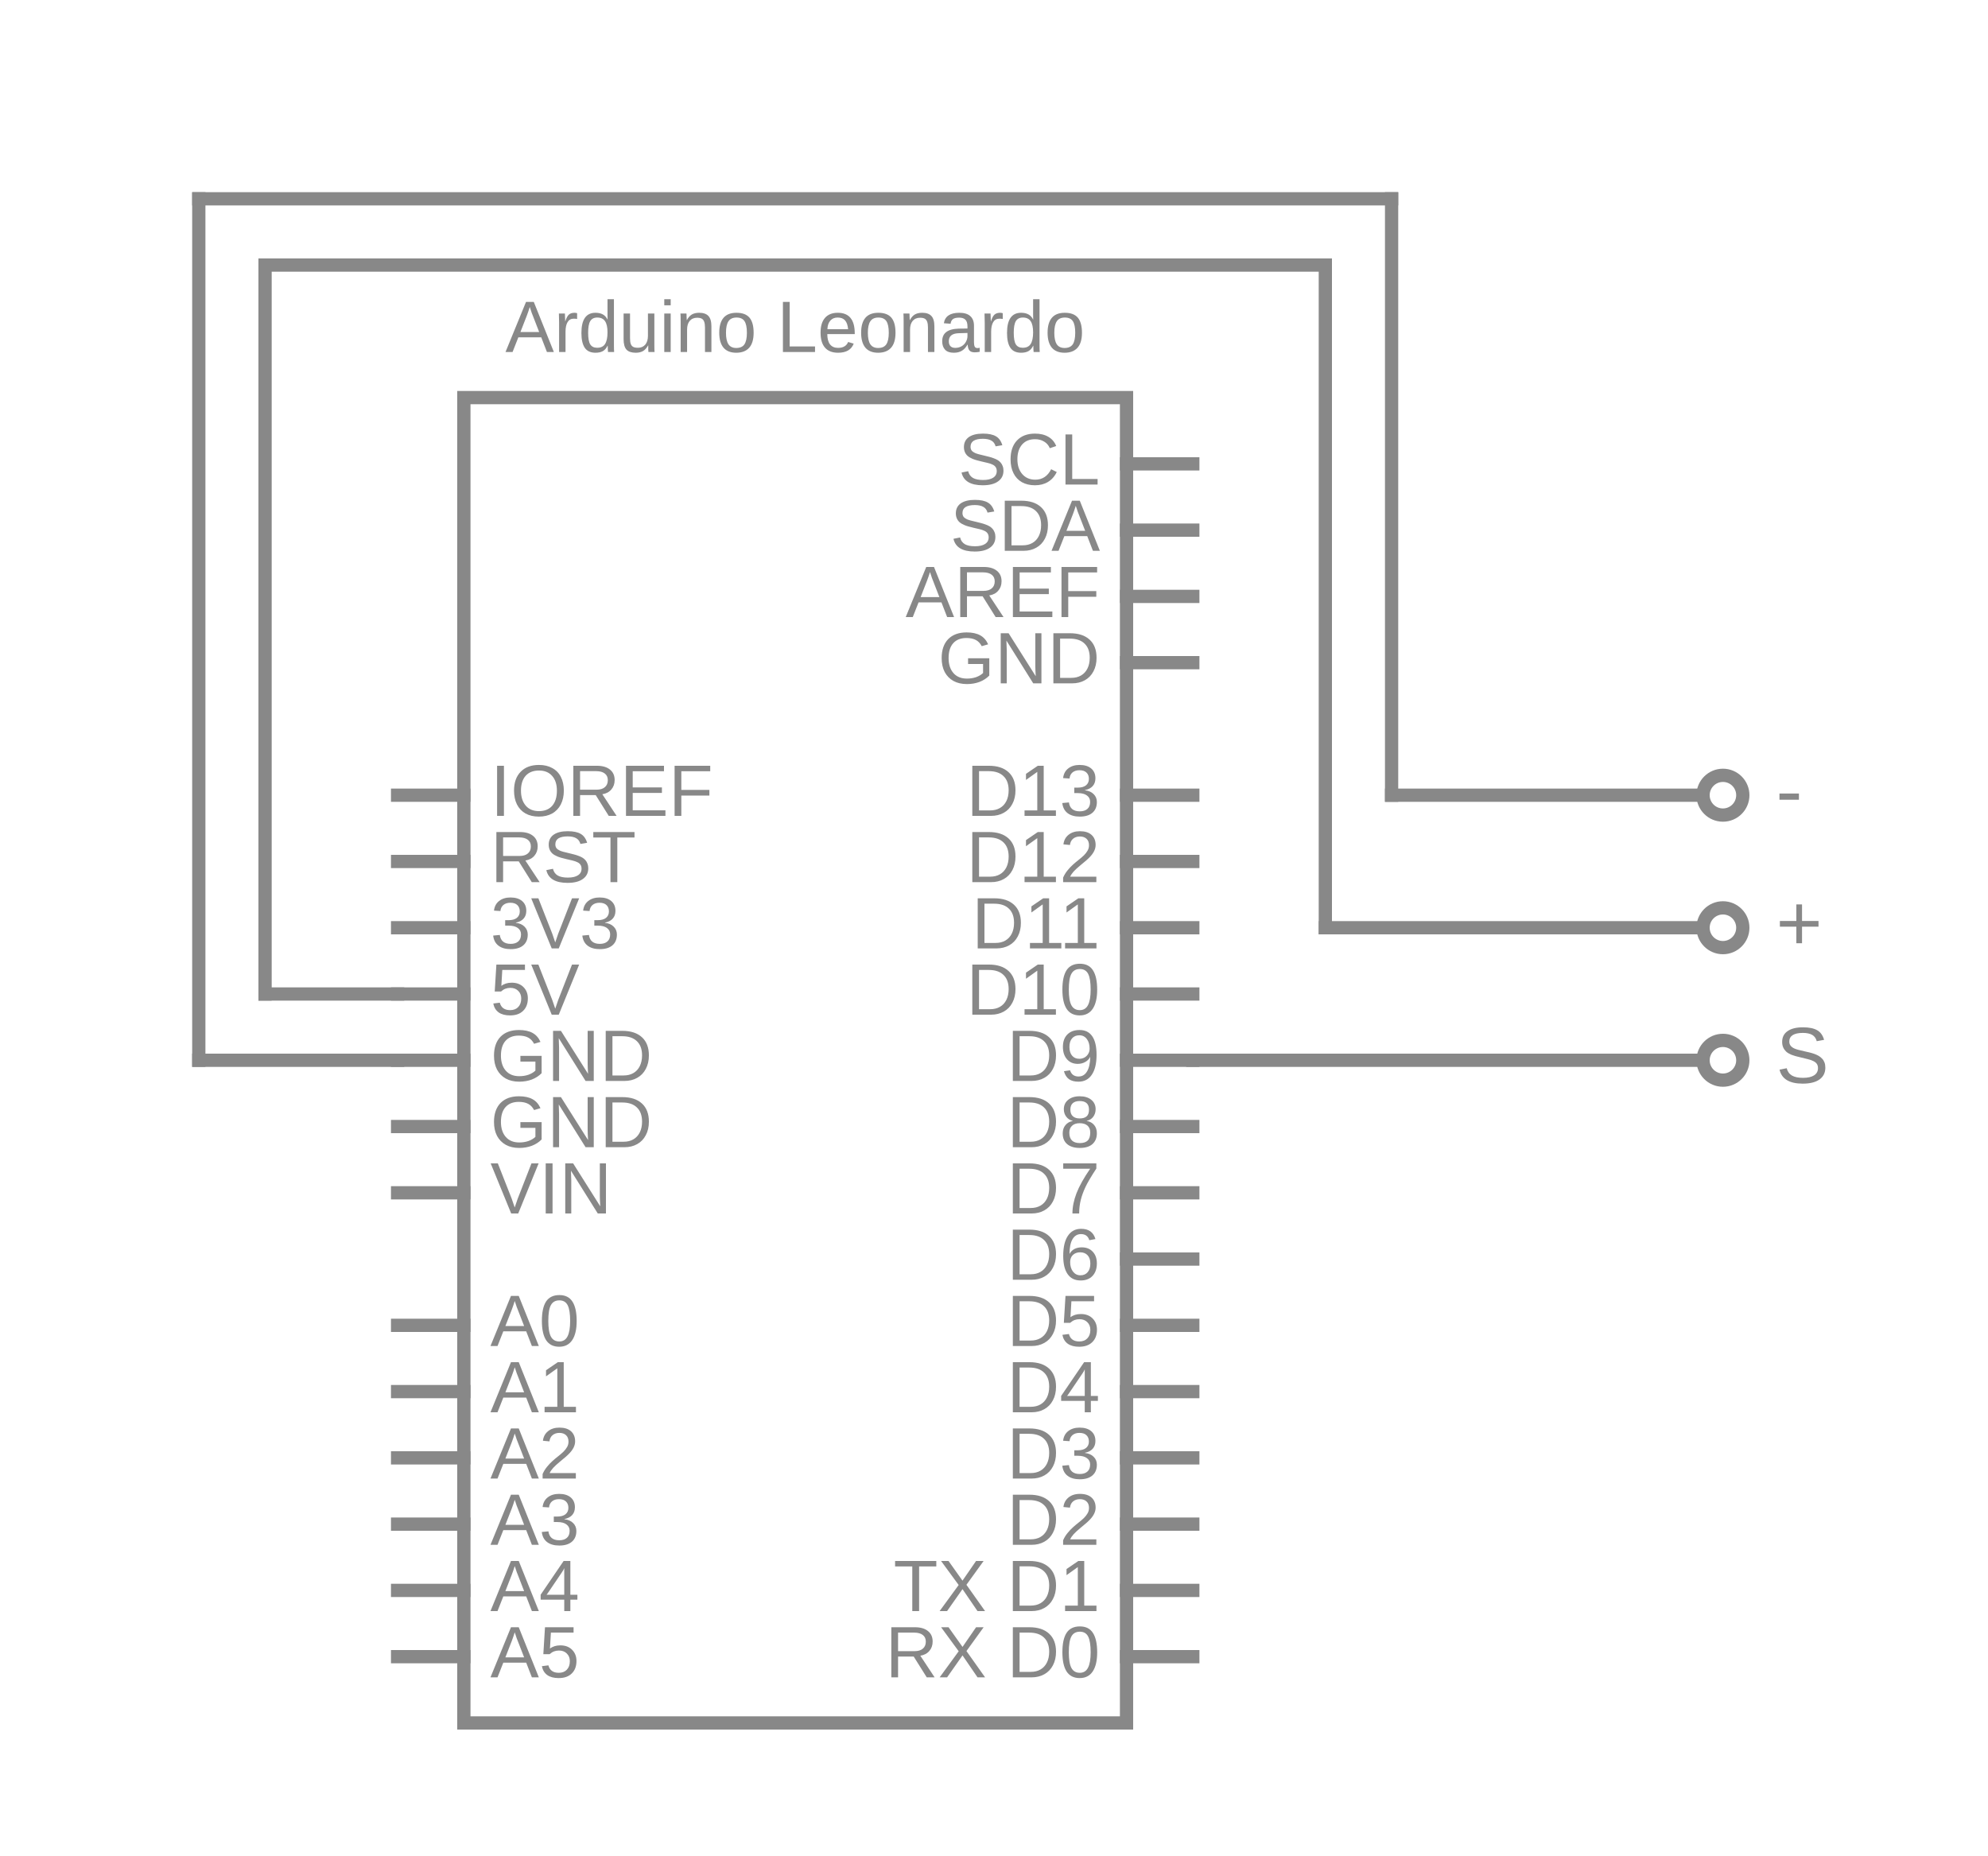
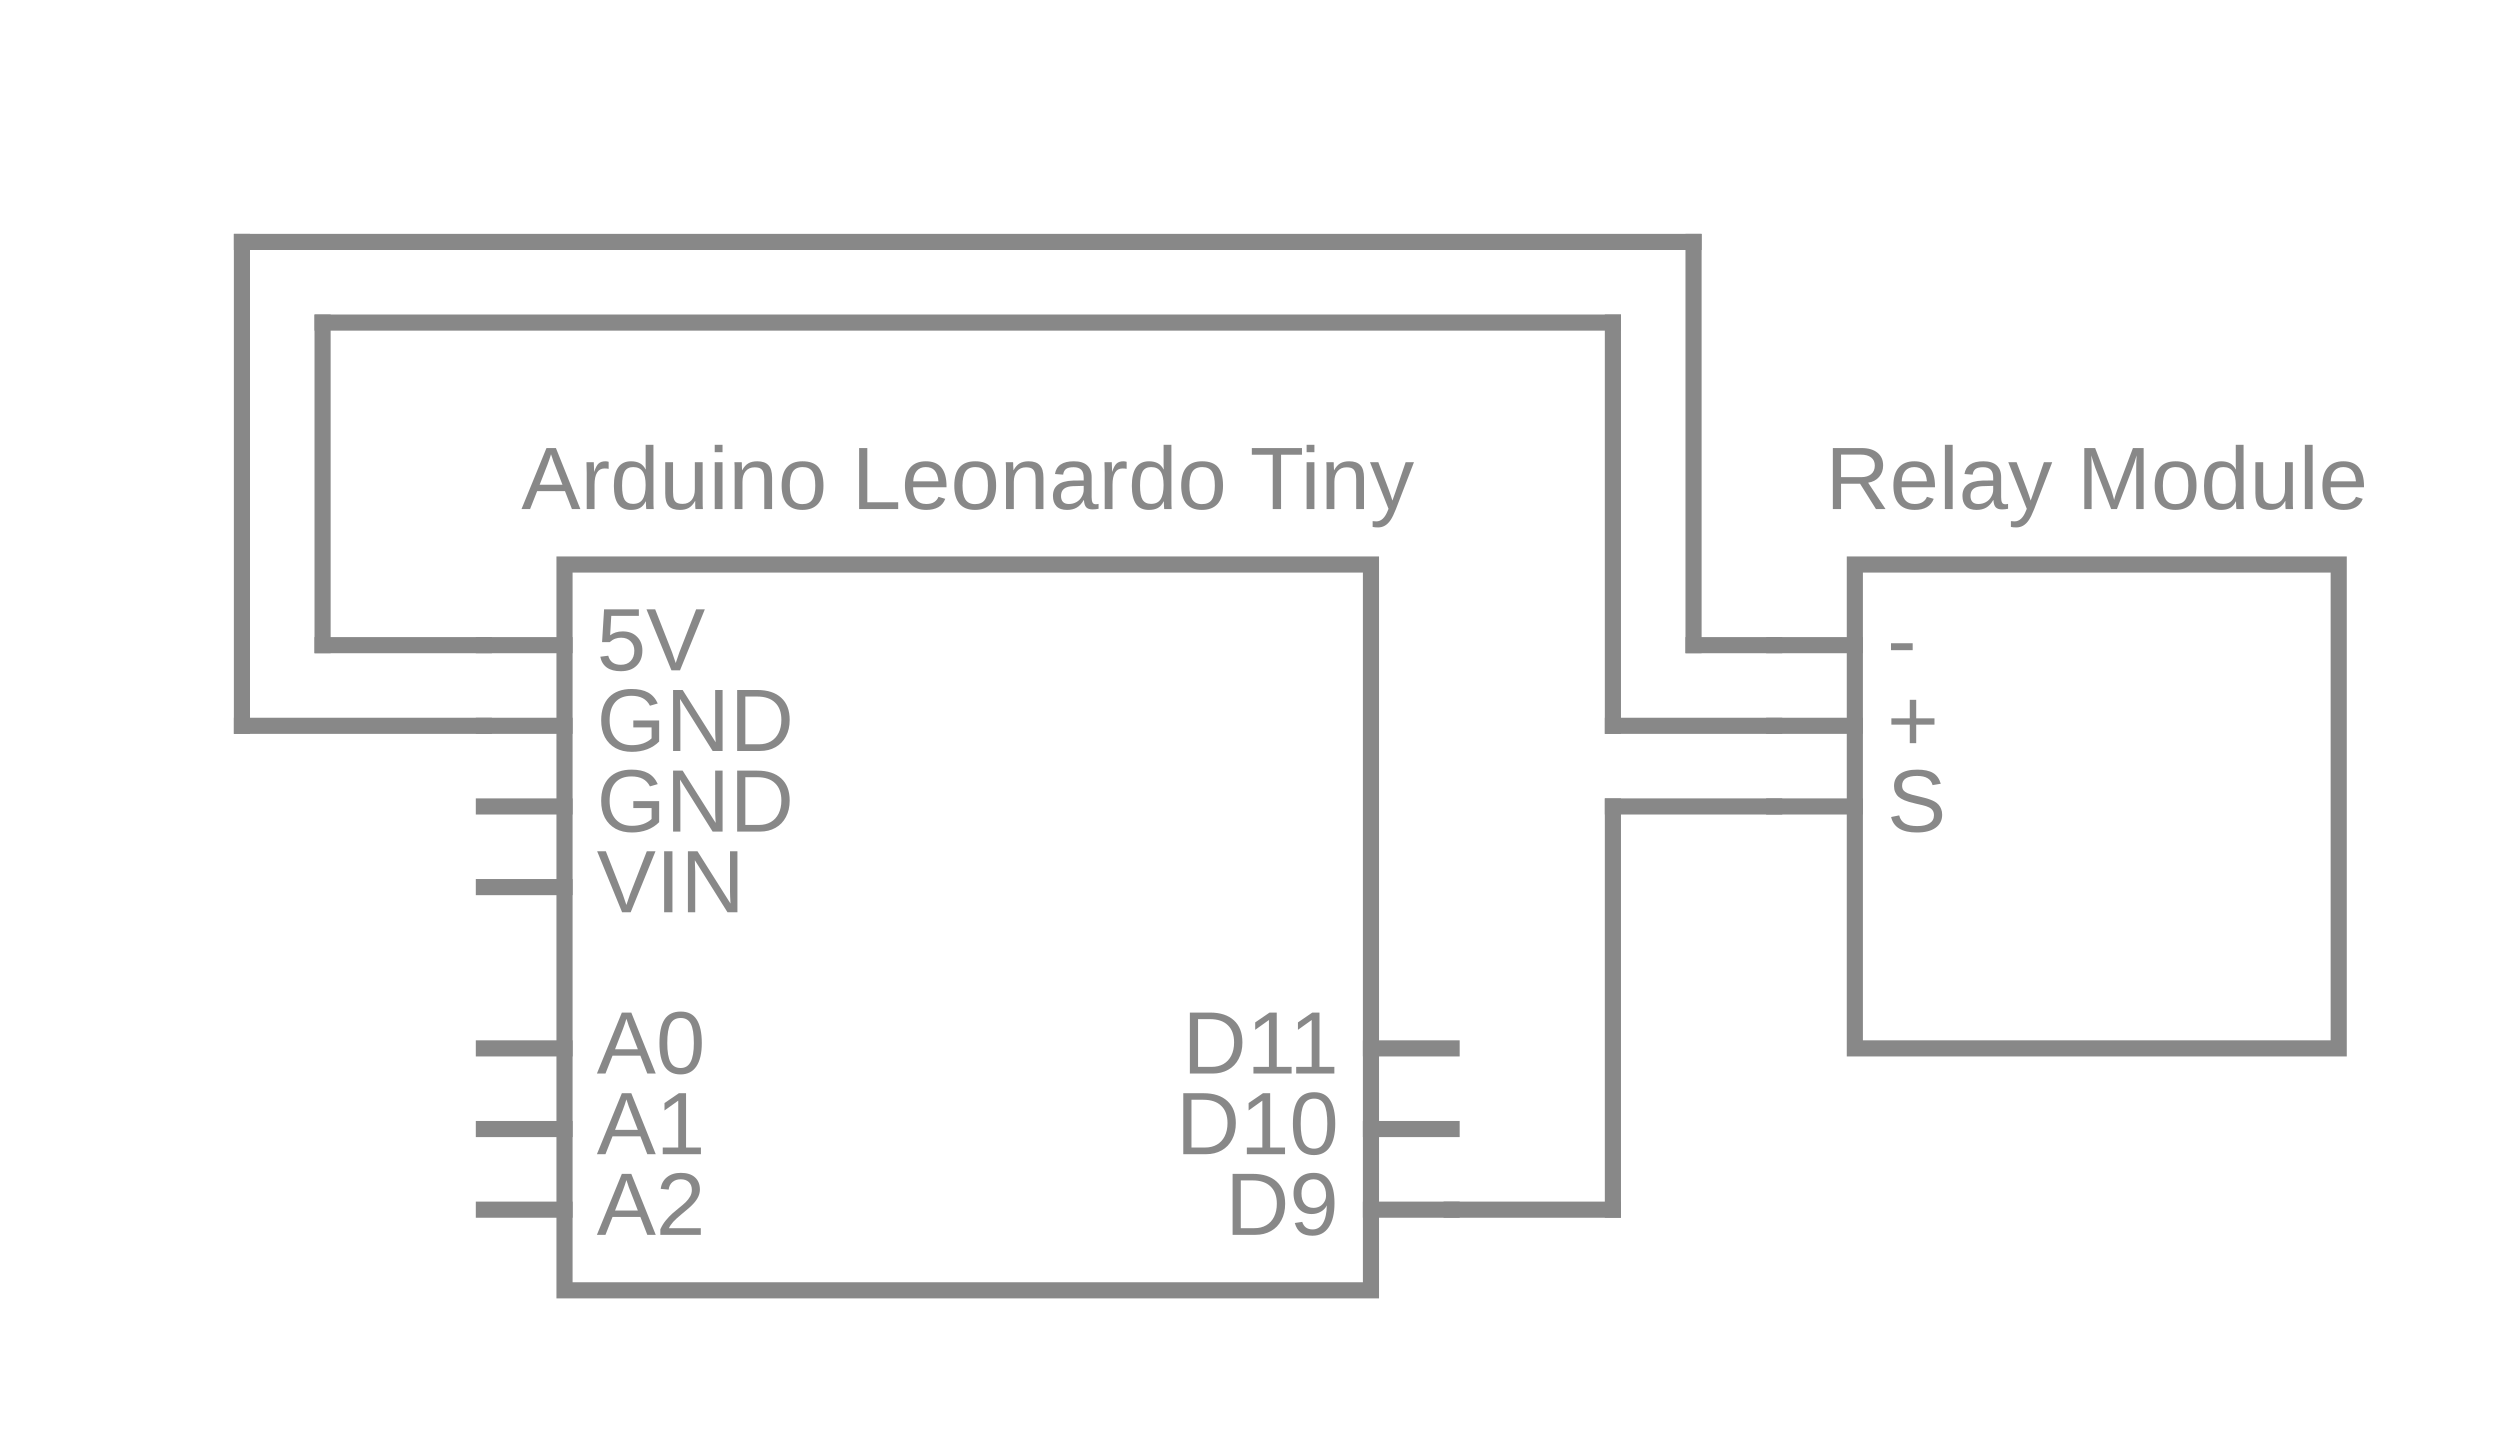
- <svg xmlns="http://www.w3.org/2000/svg" version="1.1" width="300" height="280">
+ <svg xmlns="http://www.w3.org/2000/svg" version="1.1" width="310" height="180">
  <defs>
    <style>text,.cls-1{fill:#888;font-family:Arial;font-size:11px;}.cls-2{stroke:#888;}.cls-3{stroke-linecap:square;stroke-width:2;}</style>
  </defs>
  <line x1="30" y1="30" x2="210" y2="30" class="cls-2 cls-3" />
-   <line x1="30" y1="30" x2="30" y2="160" class="cls-2 cls-3" />
-   <line x1="30" y1="160" x2="60" y2="160" class="cls-2 cls-3" />
-   <line x1="200" y1="40" x2="200" y2="140" class="cls-2 cls-3" />
-   <line x1="210" y1="30" x2="210" y2="120" class="cls-2 cls-3" />
+   <line x1="30" y1="30" x2="30" y2="90" class="cls-2 cls-3" />
+   <line x1="30" y1="90" x2="60" y2="90" class="cls-2 cls-3" />
+   <line x1="200" y1="40" x2="200" y2="90" class="cls-2 cls-3" />
+   <line x1="210" y1="30" x2="210" y2="80" class="cls-2 cls-3" />
+   <line x1="200" y1="100" x2="200" y2="150" class="cls-2 cls-3" />
  <line x1="40" y1="40" x2="200" y2="40" class="cls-2 cls-3" />
-   <line x1="40" y1="40" x2="40" y2="150" class="cls-2 cls-3" />
-   <line x1="40" y1="150" x2="60" y2="150" class="cls-2 cls-3" />
-   <text x="268" y="160" style="font-size:12px;text-anchor:start" dominant-baseline="middle" transform="rotate(0, 268, 160)">S</text>
-   <line x1="180" y1="160" x2="257" y2="160" class="cls-2 cls-3" />
-   <ellipse cx="260" cy="160" rx="3" ry="3" class="cls-2" style="fill-opacity:0;stroke-width:2" />
-   <text x="268" y="120" style="font-size:12px;text-anchor:start" dominant-baseline="middle" transform="rotate(0, 268, 120)">-</text>
-   <line x1="210" y1="120" x2="257" y2="120" class="cls-2 cls-3" />
-   <ellipse cx="260" cy="120" rx="3" ry="3" class="cls-2" style="fill-opacity:0;stroke-width:2" />
-   <text x="268" y="140" style="font-size:12px;text-anchor:start" dominant-baseline="middle" transform="rotate(0, 268, 140)">+</text>
-   <line x1="200" y1="140" x2="257" y2="140" class="cls-2 cls-3" />
-   <ellipse cx="260" cy="140" rx="3" ry="3" class="cls-2" style="fill-opacity:0;stroke-width:2" />
-   <text x="120" y="50" style="text-anchor:middle" dominant-baseline="middle" transform="rotate(0, 120, 50)">Arduino Leonardo</text>
-   <rect x="70" y="60" width="100" height="200" class="cls-2" style="fill-opacity:0;stroke-width:2" />
-   <line x1="170" y1="70" x2="180" y2="70" class="cls-2 cls-3" />
-   <text x="166" y="70" style="text-anchor:end" dominant-baseline="middle" transform="rotate(0, 166, 70)">SCL</text>
-   <line x1="170" y1="80" x2="180" y2="80" class="cls-2 cls-3" />
-   <text x="166" y="80" style="text-anchor:end" dominant-baseline="middle" transform="rotate(0, 166, 80)">SDA</text>
-   <line x1="170" y1="90" x2="180" y2="90" class="cls-2 cls-3" />
-   <text x="166" y="90" style="text-anchor:end" dominant-baseline="middle" transform="rotate(0, 166, 90)">AREF</text>
-   <line x1="170" y1="100" x2="180" y2="100" class="cls-2 cls-3" />
-   <text x="166" y="100" style="text-anchor:end" dominant-baseline="middle" transform="rotate(0, 166, 100)">GND</text>
-   <line x1="60" y1="120" x2="70" y2="120" class="cls-2 cls-3" />
-   <text x="74" y="120" style="text-anchor:start" dominant-baseline="middle" transform="rotate(0, 74, 120)">IOREF</text>
-   <line x1="170" y1="120" x2="180" y2="120" class="cls-2 cls-3" />
-   <text x="166" y="120" style="text-anchor:end" dominant-baseline="middle" transform="rotate(0, 166, 120)">D13</text>
+   <line x1="40" y1="40" x2="40" y2="80" class="cls-2 cls-3" />
+   <line x1="40" y1="80" x2="60" y2="80" class="cls-2 cls-3" />
+   <line x1="210" y1="80" x2="220" y2="80" class="cls-2 cls-3" />
+   <line x1="200" y1="90" x2="220" y2="90" class="cls-2 cls-3" />
+   <line x1="200" y1="100" x2="220" y2="100" class="cls-2 cls-3" />
+   <line x1="180" y1="150" x2="200" y2="150" class="cls-2 cls-3" />
+   <text x="120" y="60" style="text-anchor:middle" dominant-baseline="middle">Arduino Leonardo Tiny</text>
+   <rect x="70" y="70" width="100" height="90" class="cls-2" style="fill-opacity:0;stroke-width:2" />
+   <line x1="60" y1="80" x2="70" y2="80" class="cls-2 cls-3" />
+   <text x="74" y="80" style="text-anchor:start" dominant-baseline="middle">5V</text>
+   <line x1="60" y1="90" x2="70" y2="90" class="cls-2 cls-3" />
+   <text x="74" y="90" style="text-anchor:start" dominant-baseline="middle">GND</text>
+   <line x1="60" y1="100" x2="70" y2="100" class="cls-2 cls-3" />
+   <text x="74" y="100" style="text-anchor:start" dominant-baseline="middle">GND</text>
+   <line x1="60" y1="110" x2="70" y2="110" class="cls-2 cls-3" />
+   <text x="74" y="110" style="text-anchor:start" dominant-baseline="middle">VIN</text>
  <line x1="60" y1="130" x2="70" y2="130" class="cls-2 cls-3" />
-   <text x="74" y="130" style="text-anchor:start" dominant-baseline="middle" transform="rotate(0, 74, 130)">RST</text>
+   <text x="74" y="130" style="text-anchor:start" dominant-baseline="middle">A0</text>
+   <line x1="60" y1="140" x2="70" y2="140" class="cls-2 cls-3" />
+   <text x="74" y="140" style="text-anchor:start" dominant-baseline="middle">A1</text>
+   <line x1="60" y1="150" x2="70" y2="150" class="cls-2 cls-3" />
+   <text x="74" y="150" style="text-anchor:start" dominant-baseline="middle">A2</text>
  <line x1="170" y1="130" x2="180" y2="130" class="cls-2 cls-3" />
-   <text x="166" y="130" style="text-anchor:end" dominant-baseline="middle" transform="rotate(0, 166, 130)">D12</text>
-   <line x1="60" y1="140" x2="70" y2="140" class="cls-2 cls-3" />
-   <text x="74" y="140" style="text-anchor:start" dominant-baseline="middle" transform="rotate(0, 74, 140)">3V3</text>
+   <text x="166" y="130" style="text-anchor:end" dominant-baseline="middle">D11</text>
  <line x1="170" y1="140" x2="180" y2="140" class="cls-2 cls-3" />
-   <text x="166" y="140" style="text-anchor:end" dominant-baseline="middle" transform="rotate(0, 166, 140)">D11</text>
-   <line x1="60" y1="150" x2="70" y2="150" class="cls-2 cls-3" />
-   <text x="74" y="150" style="text-anchor:start" dominant-baseline="middle" transform="rotate(0, 74, 150)">5V</text>
+   <text x="166" y="140" style="text-anchor:end" dominant-baseline="middle">D10</text>
  <line x1="170" y1="150" x2="180" y2="150" class="cls-2 cls-3" />
-   <text x="166" y="150" style="text-anchor:end" dominant-baseline="middle" transform="rotate(0, 166, 150)">D10</text>
-   <line x1="60" y1="160" x2="70" y2="160" class="cls-2 cls-3" />
-   <text x="74" y="160" style="text-anchor:start" dominant-baseline="middle" transform="rotate(0, 74, 160)">GND</text>
-   <line x1="170" y1="160" x2="180" y2="160" class="cls-2 cls-3" />
-   <text x="166" y="160" style="text-anchor:end" dominant-baseline="middle" transform="rotate(0, 166, 160)">D9</text>
-   <line x1="60" y1="170" x2="70" y2="170" class="cls-2 cls-3" />
-   <text x="74" y="170" style="text-anchor:start" dominant-baseline="middle" transform="rotate(0, 74, 170)">GND</text>
-   <line x1="170" y1="170" x2="180" y2="170" class="cls-2 cls-3" />
-   <text x="166" y="170" style="text-anchor:end" dominant-baseline="middle" transform="rotate(0, 166, 170)">D8</text>
-   <line x1="60" y1="180" x2="70" y2="180" class="cls-2 cls-3" />
-   <text x="74" y="180" style="text-anchor:start" dominant-baseline="middle" transform="rotate(0, 74, 180)">VIN</text>
-   <line x1="170" y1="180" x2="180" y2="180" class="cls-2 cls-3" />
-   <text x="166" y="180" style="text-anchor:end" dominant-baseline="middle" transform="rotate(0, 166, 180)">D7</text>
-   <line x1="170" y1="190" x2="180" y2="190" class="cls-2 cls-3" />
-   <text x="166" y="190" style="text-anchor:end" dominant-baseline="middle" transform="rotate(0, 166, 190)">D6</text>
-   <line x1="60" y1="200" x2="70" y2="200" class="cls-2 cls-3" />
-   <text x="74" y="200" style="text-anchor:start" dominant-baseline="middle" transform="rotate(0, 74, 200)">A0</text>
-   <line x1="170" y1="200" x2="180" y2="200" class="cls-2 cls-3" />
-   <text x="166" y="200" style="text-anchor:end" dominant-baseline="middle" transform="rotate(0, 166, 200)">D5</text>
-   <line x1="60" y1="210" x2="70" y2="210" class="cls-2 cls-3" />
-   <text x="74" y="210" style="text-anchor:start" dominant-baseline="middle" transform="rotate(0, 74, 210)">A1</text>
-   <line x1="170" y1="210" x2="180" y2="210" class="cls-2 cls-3" />
-   <text x="166" y="210" style="text-anchor:end" dominant-baseline="middle" transform="rotate(0, 166, 210)">D4</text>
-   <line x1="60" y1="220" x2="70" y2="220" class="cls-2 cls-3" />
-   <text x="74" y="220" style="text-anchor:start" dominant-baseline="middle" transform="rotate(0, 74, 220)">A2</text>
-   <line x1="170" y1="220" x2="180" y2="220" class="cls-2 cls-3" />
-   <text x="166" y="220" style="text-anchor:end" dominant-baseline="middle" transform="rotate(0, 166, 220)">D3</text>
-   <line x1="60" y1="230" x2="70" y2="230" class="cls-2 cls-3" />
-   <text x="74" y="230" style="text-anchor:start" dominant-baseline="middle" transform="rotate(0, 74, 230)">A3</text>
-   <line x1="170" y1="230" x2="180" y2="230" class="cls-2 cls-3" />
-   <text x="166" y="230" style="text-anchor:end" dominant-baseline="middle" transform="rotate(0, 166, 230)">D2</text>
-   <line x1="60" y1="240" x2="70" y2="240" class="cls-2 cls-3" />
-   <text x="74" y="240" style="text-anchor:start" dominant-baseline="middle" transform="rotate(0, 74, 240)">A4</text>
-   <line x1="170" y1="240" x2="180" y2="240" class="cls-2 cls-3" />
-   <text x="166" y="240" style="text-anchor:end" dominant-baseline="middle" transform="rotate(0, 166, 240)">TX D1</text>
-   <line x1="60" y1="250" x2="70" y2="250" class="cls-2 cls-3" />
-   <text x="74" y="250" style="text-anchor:start" dominant-baseline="middle" transform="rotate(0, 74, 250)">A5</text>
-   <line x1="170" y1="250" x2="180" y2="250" class="cls-2 cls-3" />
-   <text x="166" y="250" style="text-anchor:end" dominant-baseline="middle" transform="rotate(0, 166, 250)">RX D0</text>
+   <text x="166" y="150" style="text-anchor:end" dominant-baseline="middle">D9</text>
+   <text x="260" y="60" style="text-anchor:middle" dominant-baseline="middle">Relay Module</text>
+   <rect x="230" y="70" width="60" height="60" class="cls-2" style="fill-opacity:0;stroke-width:2" />
+   <line x1="220" y1="80" x2="230" y2="80" class="cls-2 cls-3" />
+   <text x="234" y="80" style="text-anchor:start" dominant-baseline="middle">-</text>
+   <line x1="220" y1="90" x2="230" y2="90" class="cls-2 cls-3" />
+   <text x="234" y="90" style="text-anchor:start" dominant-baseline="middle">+</text>
+   <line x1="220" y1="100" x2="230" y2="100" class="cls-2 cls-3" />
+   <text x="234" y="100" style="text-anchor:start" dominant-baseline="middle">S</text>
</svg>
